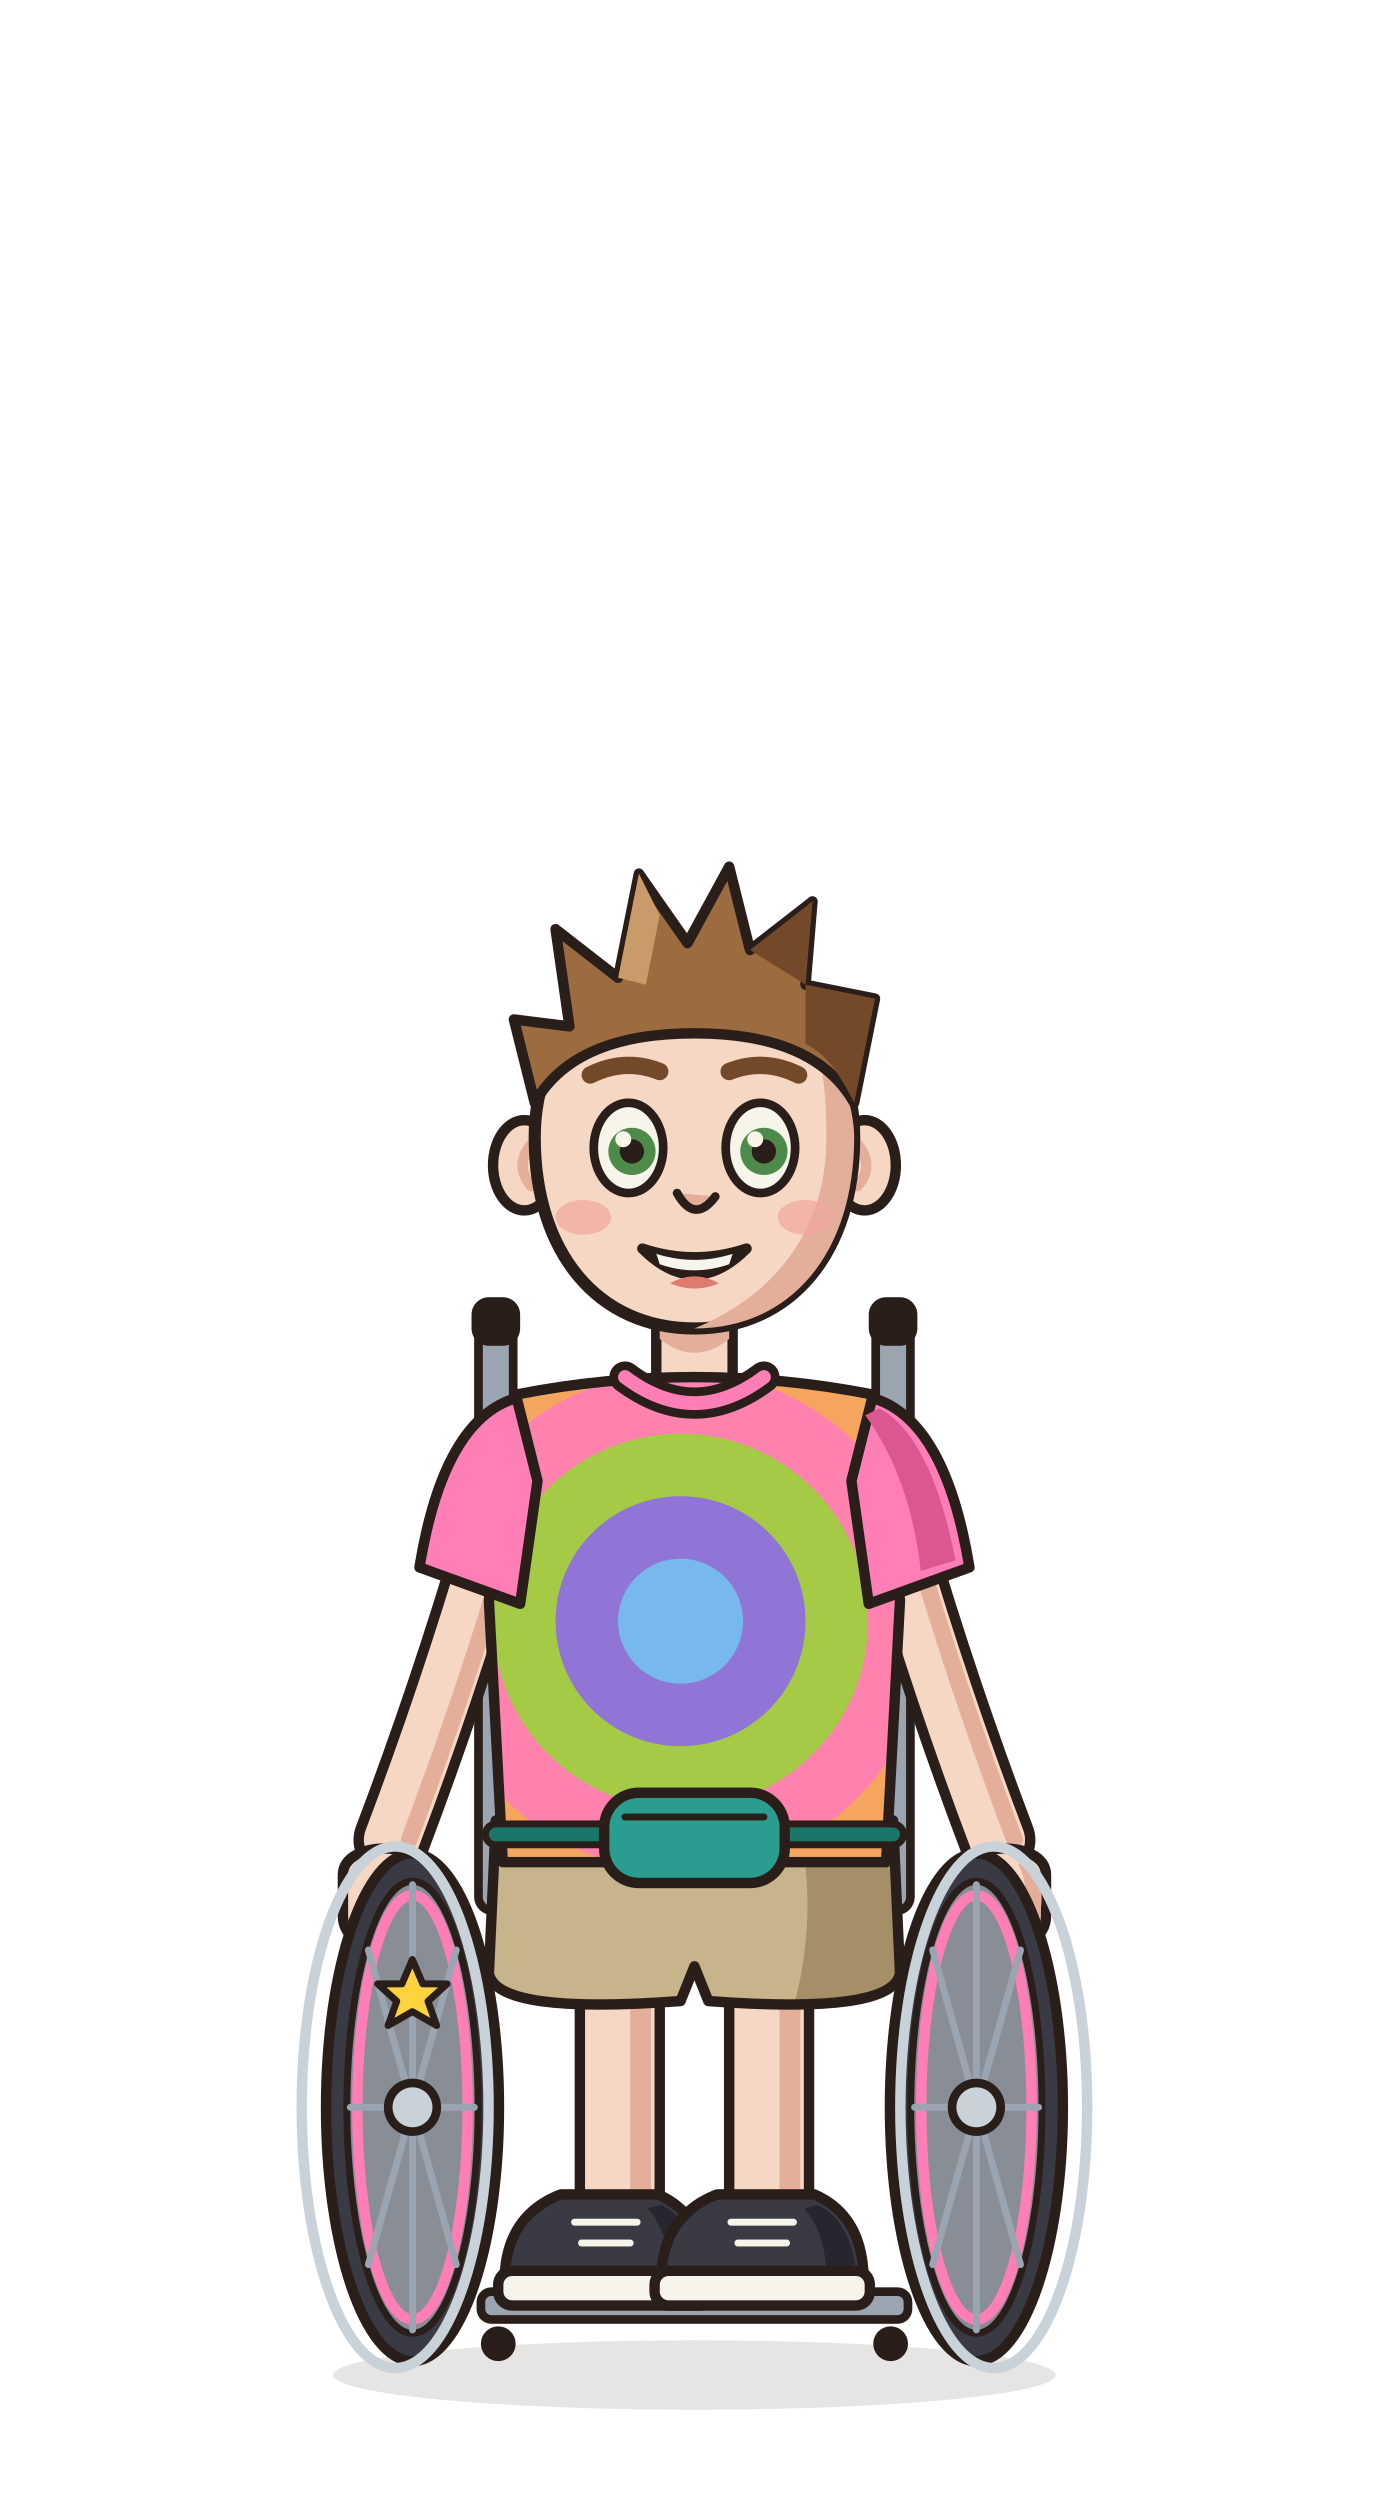
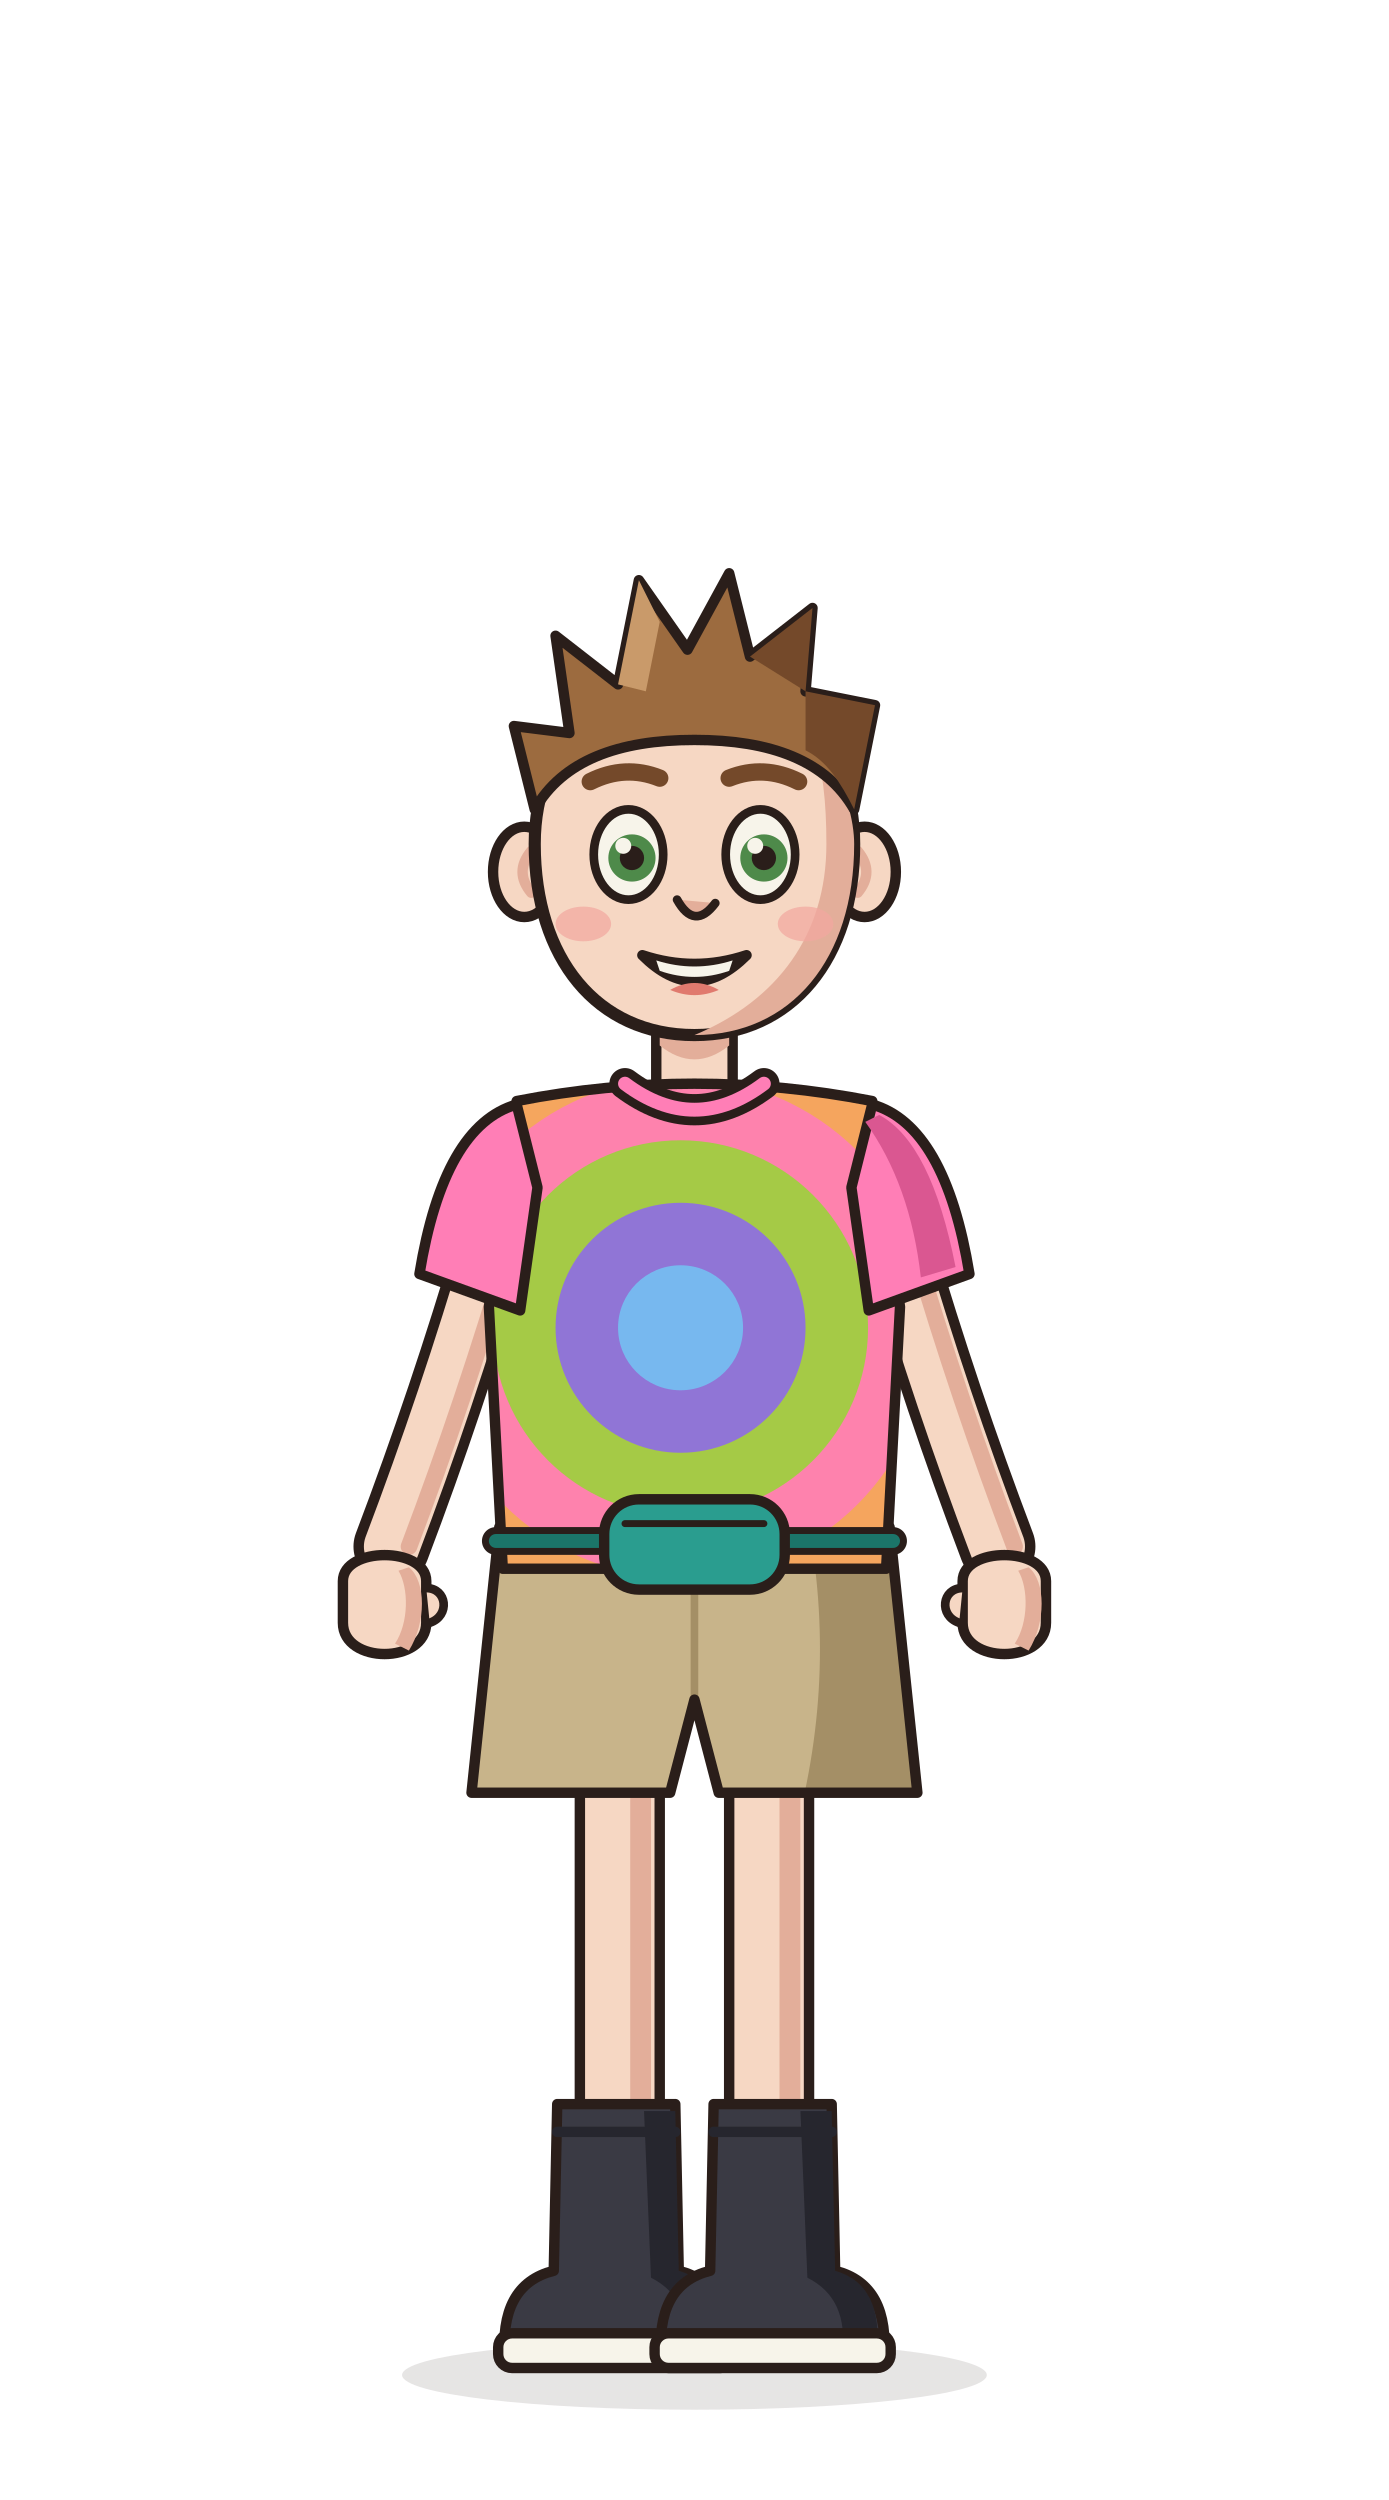
<svg xmlns="http://www.w3.org/2000/svg" viewBox="0 0 400 720" width="400" height="720" stroke-linejoin="round" stroke-linecap="round">
-   <g transform="translate(0 201.6)">
-     <ellipse cx="200" cy="482.4" rx="104" ry="10" fill="#2A1E1A" opacity="0.12" />
-     <rect x="137.8" y="180" width="10" height="168.7" rx="4" fill="#9AA5B1" stroke="#2A1E1A" stroke-width="2.5" />
-     <rect x="135.8" y="172" width="14" height="14" rx="5" fill="#2A1E1A" />
-     <rect x="252.2" y="180" width="10" height="168.7" rx="4" fill="#9AA5B1" stroke="#2A1E1A" stroke-width="2.5" />
-     <rect x="250.2" y="172" width="14" height="14" rx="5" fill="#2A1E1A" />
-     <rect x="144.8" y="214" width="110.5" height="124.7" rx="8" fill="#3A3A44" stroke="#2A1E1A" stroke-width="3" />
+   <g transform="translate(0 117.1)">
+     <ellipse cx="200" cy="566.9" rx="84.2" ry="10" fill="#2A1E1A" opacity="0.12" />
    <ellipse cx="151" cy="134" rx="9" ry="13" fill="#F6D7C3" stroke="#2A1E1A" stroke-width="3" />
    <ellipse cx="249" cy="134" rx="9" ry="13" fill="#F6D7C3" stroke="#2A1E1A" stroke-width="3" />
    <path d="M153 128 Q148 134 153 140 M247 128 Q252 134 247 140" fill="none" stroke="#E3AE9A" stroke-width="3" />
    <rect x="189" y="172" width="22" height="28.7" fill="#F6D7C3" stroke="#2A1E1A" stroke-width="3" />
    <path d="M190 176 Q200 186 210 176 L210 184 Q200 192 190 184 Z" fill="#E3AE9A" />
    <g fill="none">
-       <path d="M178.5 368.7 L178.5 438.4" fill="none" stroke="#2A1E1A" stroke-width="26" />
-       <path d="M178.5 368.7 L178.5 438.4" fill="none" stroke="#F6D7C3" stroke-width="20" />
+       <path d="M178.5 362.4 L178.5 530.9" fill="none" stroke="#2A1E1A" stroke-width="26" />
+       <path d="M178.5 362.4 L178.5 530.9" fill="none" stroke="#F6D7C3" stroke-width="20" />
      <g transform="translate(6 0)">
-         <path d="M178.5 368.7 L178.5 438.4" fill="none" stroke="#E3AE9A" stroke-width="6" />
+         <path d="M178.5 362.4 L178.5 530.9" fill="none" stroke="#E3AE9A" stroke-width="6" />
      </g>
    </g>
    <g fill="none">
-       <path d="M221.5 368.7 L221.5 438.4" fill="none" stroke="#2A1E1A" stroke-width="26" />
-       <path d="M221.5 368.7 L221.5 438.4" fill="none" stroke="#F6D7C3" stroke-width="20" />
+       <path d="M221.5 362.4 L221.5 530.9" fill="none" stroke="#2A1E1A" stroke-width="26" />
+       <path d="M221.5 362.4 L221.5 530.9" fill="none" stroke="#F6D7C3" stroke-width="20" />
      <g transform="translate(6 0)">
-         <path d="M221.5 368.7 L221.5 438.4" fill="none" stroke="#E3AE9A" stroke-width="6" />
+         <path d="M221.5 362.4 L221.5 530.9" fill="none" stroke="#E3AE9A" stroke-width="6" />
      </g>
    </g>
-     <rect x="138.5" y="458.4" width="123" height="8" rx="3" fill="#9AA5B1" stroke="#2A1E1A" stroke-width="2.5" />
-     <path d="M145.479 460.387 Q143.479 437.387 161.479 430.387 L189.479 430.387 Q205.479 437.387 203.479 460.387 Z" fill="#3A3A44" stroke="#2A1E1A" stroke-width="3" />
-     <path d="M190.479 433.387 Q202.479 439.387 201.479 460.387 L192.479 460.387 Q194.479 443.387 186.479 434.387 Z" fill="#26262E" />
-     <path d="M165.479 438.387 L183.479 438.387 M167.479 444.387 L181.479 444.387" fill="none" stroke="#F7F4EA" stroke-width="2" />
-     <rect x="143.479" y="452.387" width="62" height="10" rx="4" fill="#F7F4EA" stroke="#2A1E1A" stroke-width="3" />
-     <path d="M190.521 460.387 Q188.521 437.387 206.521 430.387 L234.521 430.387 Q250.521 437.387 248.521 460.387 Z" fill="#3A3A44" stroke="#2A1E1A" stroke-width="3" />
-     <path d="M235.521 433.387 Q247.521 439.387 246.521 460.387 L237.521 460.387 Q239.521 443.387 231.521 434.387 Z" fill="#26262E" />
-     <path d="M210.521 438.387 L228.521 438.387 M212.521 444.387 L226.521 444.387" fill="none" stroke="#F7F4EA" stroke-width="2" />
-     <rect x="188.521" y="452.387" width="62" height="10" rx="4" fill="#F7F4EA" stroke="#2A1E1A" stroke-width="3" />
-     <clipPath id="KID146-lap">
-       <path d="M142.8 322.7 L257.2 322.7 L259.2 366.7 Q257.2 378.7 204 374.7 L200 364.7 L196 374.7 Q142.8 378.7 140.8 366.7 Z" />
+     <path d="M160.479 488.883 L194.479 488.883 L195.479 536.883 Q211.479 540.883 209.479 562.883 L145.479 562.883 Q143.479 540.883 159.479 536.883 Z" fill="#3A3A44" stroke="#2A1E1A" stroke-width="3" />
+     <path d="M185.479 490.883 L194.479 490.883 L195.479 536.883 Q209.479 540.883 207.479 560.883 L197.479 560.883 Q199.479 544.883 187.479 538.883 Z" fill="#26262E" />
+     <path d="M160.479 496.883 L194.479 496.883" fill="none" stroke="#26262E" stroke-width="3" />
+     <rect x="143.479" y="554.883" width="68" height="10" rx="4" fill="#F7F4EA" stroke="#2A1E1A" stroke-width="3" />
+     <path d="M205.521 488.883 L239.521 488.883 L240.521 536.883 Q256.521 540.883 254.521 562.883 L190.521 562.883 Q188.521 540.883 204.521 536.883 Z" fill="#3A3A44" stroke="#2A1E1A" stroke-width="3" />
+     <path d="M230.521 490.883 L239.521 490.883 L240.521 536.883 Q254.521 540.883 252.521 560.883 L242.521 560.883 Q244.521 544.883 232.521 538.883 Z" fill="#26262E" />
+     <path d="M205.521 496.883 L239.521 496.883" fill="none" stroke="#26262E" stroke-width="3" />
+     <rect x="188.521" y="554.883" width="68" height="10" rx="4" fill="#F7F4EA" stroke="#2A1E1A" stroke-width="3" />
+     <clipPath id="KID146-shorts">
+       <path d="M143.8 322.7 L256.2 322.7 L264.2 399.2 L207 399.2 L200 372.4 L193 399.2 L135.8 399.2 Z" />
    </clipPath>
-     <path d="M142.8 322.7 L257.2 322.7 L259.2 366.7 Q257.2 378.7 204 374.7 L200 364.7 L196 374.7 Q142.8 378.7 140.8 366.7 Z" fill="#C8B48A" />
-     <g clip-path="url(#KID146-lap)">
-       <path d="M228.2 316.667 Q238.2 351.7 225.2 386.667 L360 386.667 L360 316.667 Z" fill="#A48F66" />
+     <path d="M143.8 322.7 L256.2 322.7 L264.2 399.2 L207 399.2 L200 372.4 L193 399.2 L135.8 399.2 Z" fill="#C8B48A" />
+     <g clip-path="url(#KID146-shorts)">
+       <path d="M231.8 316.667 Q241.8 364 228.8 411.243 L360 411.243 L360 316.667 Z" fill="#A48F66" />
+       <path d="M200 372.4 L200 332.7 M143.8 332.7 L256.2 332.7" fill="none" stroke="#A48F66" stroke-width="2.2" />
    </g>
-     <path d="M142.8 322.7 L257.2 322.7 L259.2 366.7 Q257.2 378.7 204 374.7 L200 364.7 L196 374.7 Q142.8 378.7 140.8 366.7 Z" fill="none" stroke="#2A1E1A" stroke-width="3" />
+     <path d="M143.8 322.7 L256.2 322.7 L264.2 399.2 L207 399.2 L200 372.4 L193 399.2 L135.8 399.2 Z" fill="none" stroke="#2A1E1A" stroke-width="3" />
    <g fill="none">
      <path d="M141.8 242.1 Q128.8 286.1 112.8 328.3" fill="none" stroke="#2A1E1A" stroke-width="22" />
      <path d="M141.8 242.1 Q128.8 286.1 112.8 328.3" fill="none" stroke="#F6D7C3" stroke-width="16" />
      <g transform="translate(5 0)">
        <path d="M141.8 242.1 Q128.8 286.1 112.8 328.3" fill="none" stroke="#E3AE9A" stroke-width="4.8" />
      </g>
    </g>
    <g fill="none">
      <path d="M258.2 242.1 Q271.2 286.1 287.2 328.3" fill="none" stroke="#2A1E1A" stroke-width="22" />
      <path d="M258.2 242.1 Q271.2 286.1 287.2 328.3" fill="none" stroke="#F6D7C3" stroke-width="16" />
      <g transform="translate(5 0)">
        <path d="M258.2 242.1 Q271.2 286.1 287.2 328.3" fill="none" stroke="#E3AE9A" stroke-width="4.8" />
      </g>
    </g>
    <clipPath id="KID146-top">
      <path d="M148.8 200 Q200 190 251.2 200 L259.2 259.3 L255.2 334.7 L144.8 334.7 L140.8 259.3 Z" />
    </clipPath>
    <path d="M148.8 200 Q200 190 251.2 200 L259.2 259.3 L255.2 334.7 L144.8 334.7 L140.8 259.3 Z" fill="#FF7EB6" />
    <g clip-path="url(#KID146-top)">
      <path d="M231.8 190 Q241.8 265.3 228.8 340.667 L360 340.667 L360 190 Z" fill="#DA5791" />
      <circle cx="196" cy="265.3" r="108" fill="#FFD23F" opacity="0.9" />
      <circle cx="196" cy="265.3" r="90" fill="#F4A261" opacity="0.9" />
      <circle cx="196" cy="265.3" r="72" fill="#FF7EB6" opacity="0.9" />
      <circle cx="196" cy="265.3" r="54" fill="#9BD13B" opacity="0.9" />
      <circle cx="196" cy="265.3" r="36" fill="#8E6CE6" opacity="0.9" />
      <circle cx="196" cy="265.3" r="18" fill="#74C0F2" opacity="0.9" />
    </g>
    <path d="M148.8 200 Q200 190 251.2 200 L259.2 259.3 L255.2 334.7 L144.8 334.7 L140.8 259.3 Z" fill="none" stroke="#2A1E1A" stroke-width="3" />
    <path d="M148.8 201 Q127.8 207 120.8 249.8 L149.8 260.3 L154.8 224.9 Z" fill="#FF7EB6" stroke="#2A1E1A" stroke-width="3" />
    <path d="M251.2 201 Q272.2 207 279.2 249.8 L250.2 260.3 L245.2 224.9 Z" fill="#FF7EB6" stroke="#2A1E1A" stroke-width="3" />
    <path d="M253.2 204 Q268.2 212 275.2 247.8 L265.2 250.8 Q262.2 224 249.2 206 Z" fill="#DA5791" />
    <path d="M180 195 Q200 210 220 195" fill="none" stroke="#2A1E1A" stroke-width="9" />
    <path d="M180 195 Q200 210 220 195" fill="none" stroke="#FF7EB6" stroke-width="4" />
    <path d="M142.8 326.7 L257.2 326.7" fill="none" stroke="#2A1E1A" stroke-width="8" />
    <path d="M142.8 326.7 L257.2 326.7" fill="none" stroke="#1B7569" stroke-width="4" />
    <rect x="174" y="314.7" width="52" height="26" rx="10" fill="#2A9D8F" stroke="#2A1E1A" stroke-width="3" />
    <path d="M180 321.7 L220 321.7" fill="none" stroke="#2A1E1A" stroke-width="2" />
    <path d="M98.76 338.266 C98.76 328.266 122.76 328.266 122.76 338.266 L122.76 350.266 C122.76 362.266 98.76 362.266 98.76 350.266 Z" fill="#F6D7C3" stroke="#2A1E1A" stroke-width="3" />
    <path d="M117.76 334.266 C122.76 338.266 122.76 350.266 117.76 358.266 L113.76 356.266 C117.76 350.266 117.76 340.266 114.76 335.266 Z" fill="#E3AE9A" />
    <path d="M122.76 340.266 C128.76 340.266 129.76 348.266 123.76 350.266" fill="#F6D7C3" stroke="#2A1E1A" stroke-width="2.5" />
    <path d="M277.24 338.266 C277.24 328.266 301.24 328.266 301.24 338.266 L301.24 350.266 C301.24 362.266 277.24 362.266 277.24 350.266 Z" fill="#F6D7C3" stroke="#2A1E1A" stroke-width="3" />
    <path d="M296.24 334.266 C301.24 338.266 301.24 350.266 296.24 358.266 L292.24 356.266 C296.24 350.266 296.24 340.266 293.24 335.266 Z" fill="#E3AE9A" />
    <path d="M277.24 340.266 C271.24 340.266 270.24 348.266 276.24 350.266" fill="#F6D7C3" stroke="#2A1E1A" stroke-width="2.5" />
-     <ellipse cx="118.8" cy="405.3" rx="24.9" ry="73.1" fill="#3A3A44" stroke="#2A1E1A" stroke-width="3" />
-     <ellipse cx="118.8" cy="405.3" rx="18.9" ry="65.1" fill="#C9D1D9" stroke="#2A1E1A" stroke-width="2" fill-opacity="0.55" />
-     <ellipse cx="118.8" cy="405.3" rx="15.9" ry="61.1" fill="none" stroke="#FF7EB6" stroke-width="3" />
-     <path d="M100.9 405.3 L136.6 405.3" fill="none" stroke="#9AA5B1" stroke-width="2" />
-     <path d="M106.1 360 L131.4 450.6" fill="none" stroke="#9AA5B1" stroke-width="2" />
-     <path d="M118.8 341.2 L118.8 469.4" fill="none" stroke="#9AA5B1" stroke-width="2" />
-     <path d="M131.4 360 L106.1 450.6" fill="none" stroke="#9AA5B1" stroke-width="2" />
-     <ellipse cx="113.8" cy="405.3" rx="26.9" ry="75.1" fill="none" stroke="#C9D1D9" stroke-width="3" />
-     <circle cx="118.8" cy="405.3" r="7" fill="#C9D1D9" stroke="#2A1E1A" stroke-width="2.5" />
-     <ellipse cx="281.2" cy="405.3" rx="24.9" ry="73.1" fill="#3A3A44" stroke="#2A1E1A" stroke-width="3" />
-     <ellipse cx="281.2" cy="405.3" rx="18.9" ry="65.1" fill="#C9D1D9" stroke="#2A1E1A" stroke-width="2" fill-opacity="0.55" />
-     <ellipse cx="281.2" cy="405.3" rx="15.9" ry="61.1" fill="none" stroke="#FF7EB6" stroke-width="3" />
-     <path d="M263.4 405.3 L299.1 405.3" fill="none" stroke="#9AA5B1" stroke-width="2" />
-     <path d="M268.6 360 L293.9 450.6" fill="none" stroke="#9AA5B1" stroke-width="2" />
-     <path d="M281.2 341.2 L281.2 469.4" fill="none" stroke="#9AA5B1" stroke-width="2" />
-     <path d="M293.9 360 L268.6 450.6" fill="none" stroke="#9AA5B1" stroke-width="2" />
-     <ellipse cx="286.2" cy="405.3" rx="26.9" ry="75.1" fill="none" stroke="#C9D1D9" stroke-width="3" />
-     <circle cx="281.2" cy="405.3" r="7" fill="#C9D1D9" stroke="#2A1E1A" stroke-width="2.5" />
-     <path d="M118.76 362.752 L121.76 369.752 L128.76 369.752 L123.26 374.752 L125.76 381.752 L118.76 377.752 L111.76 381.752 L114.26 374.752 L108.76 369.752 L115.76 369.752 Z" fill="#FFD23F" stroke="#2A1E1A" stroke-width="2" />
-     <rect x="138.5" y="468.4" width="10" height="10" rx="5" fill="#2A1E1A" />
-     <rect x="251.5" y="468.4" width="10" height="10" rx="5" fill="#2A1E1A" />
    <path d="M154 126 C154 96 175 80 200 80 C225 80 246 96 246 126 C246 159 228 181 200 181 C172 181 154 159 154 126 Z" fill="#F6D7C3" stroke="#2A1E1A" stroke-width="3.5" />
    <path d="M234 96 C244 108 246 120 246 126 C246 159 228 181 200 181 C224 171 238 152 238 126 C238 114 237 104 234 96 Z" fill="#E3AE9A" />
    <ellipse cx="168" cy="149" rx="8" ry="5" fill="#F2A7A0" opacity="0.72" />
    <ellipse cx="232" cy="149" rx="8" ry="5" fill="#F2A7A0" opacity="0.72" />
    <ellipse cx="181" cy="129" rx="10" ry="13" fill="#F7F4EA" stroke="#2A1E1A" stroke-width="2.5" />
    <circle cx="182" cy="130" r="6.8" fill="#4E8A4A" />
    <circle cx="182" cy="130" r="3.5" fill="#2A1E1A" />
    <circle cx="179.5" cy="126.5" r="2.3" fill="#F7F4EA" />
    <ellipse cx="219" cy="129" rx="10" ry="13" fill="#F7F4EA" stroke="#2A1E1A" stroke-width="2.5" />
    <circle cx="220" cy="130" r="6.8" fill="#4E8A4A" />
    <circle cx="220" cy="130" r="3.5" fill="#2A1E1A" />
    <circle cx="217.5" cy="126.5" r="2.3" fill="#F7F4EA" />
    <path d="M195 142 Q200 151 206 143" fill="#E3AE9A" stroke="#2A1E1A" stroke-width="2.5" />
    <path d="M185 158 Q200 173 215 158 Q200 163 185 158 Z" fill="#5A1E1A" stroke="#2A1E1A" stroke-width="3" />
    <path d="M189 159.5 Q200 163 211 159.5 L210 162.5 Q200 166 190 162.5 Z" fill="#F7F4EA" />
    <path d="M193 168 Q200 164 207 168 Q200 171 193 168 Z" fill="#E07A6E" />
    <path d="M154 116 L148 92 L164 94 L160 66 L178 80 L184 50 L198 70 L210 48 L216 72 L234 58 L232 82 L252 86 L246 116 C238 102 222 96 200 96 C178 96 162 102 154 116 Z" fill="#9C6B3F" stroke="#2A1E1A" stroke-width="3" />
    <path d="M232 82 L252 86 L246 116 C242 108 238 102 232 99 Z M216 72 L234 58 L232 82 Z" fill="#74492A" />
    <path d="M178 80 L184 50 L190 62 L186 82 Z" fill="#C99A6A" />
    <path d="M170 108 Q180 103 190 107" fill="none" stroke="#74492A" stroke-width="5" />
    <path d="M210 107 Q220 103 230 108" fill="none" stroke="#74492A" stroke-width="5" />
  </g>
</svg>
